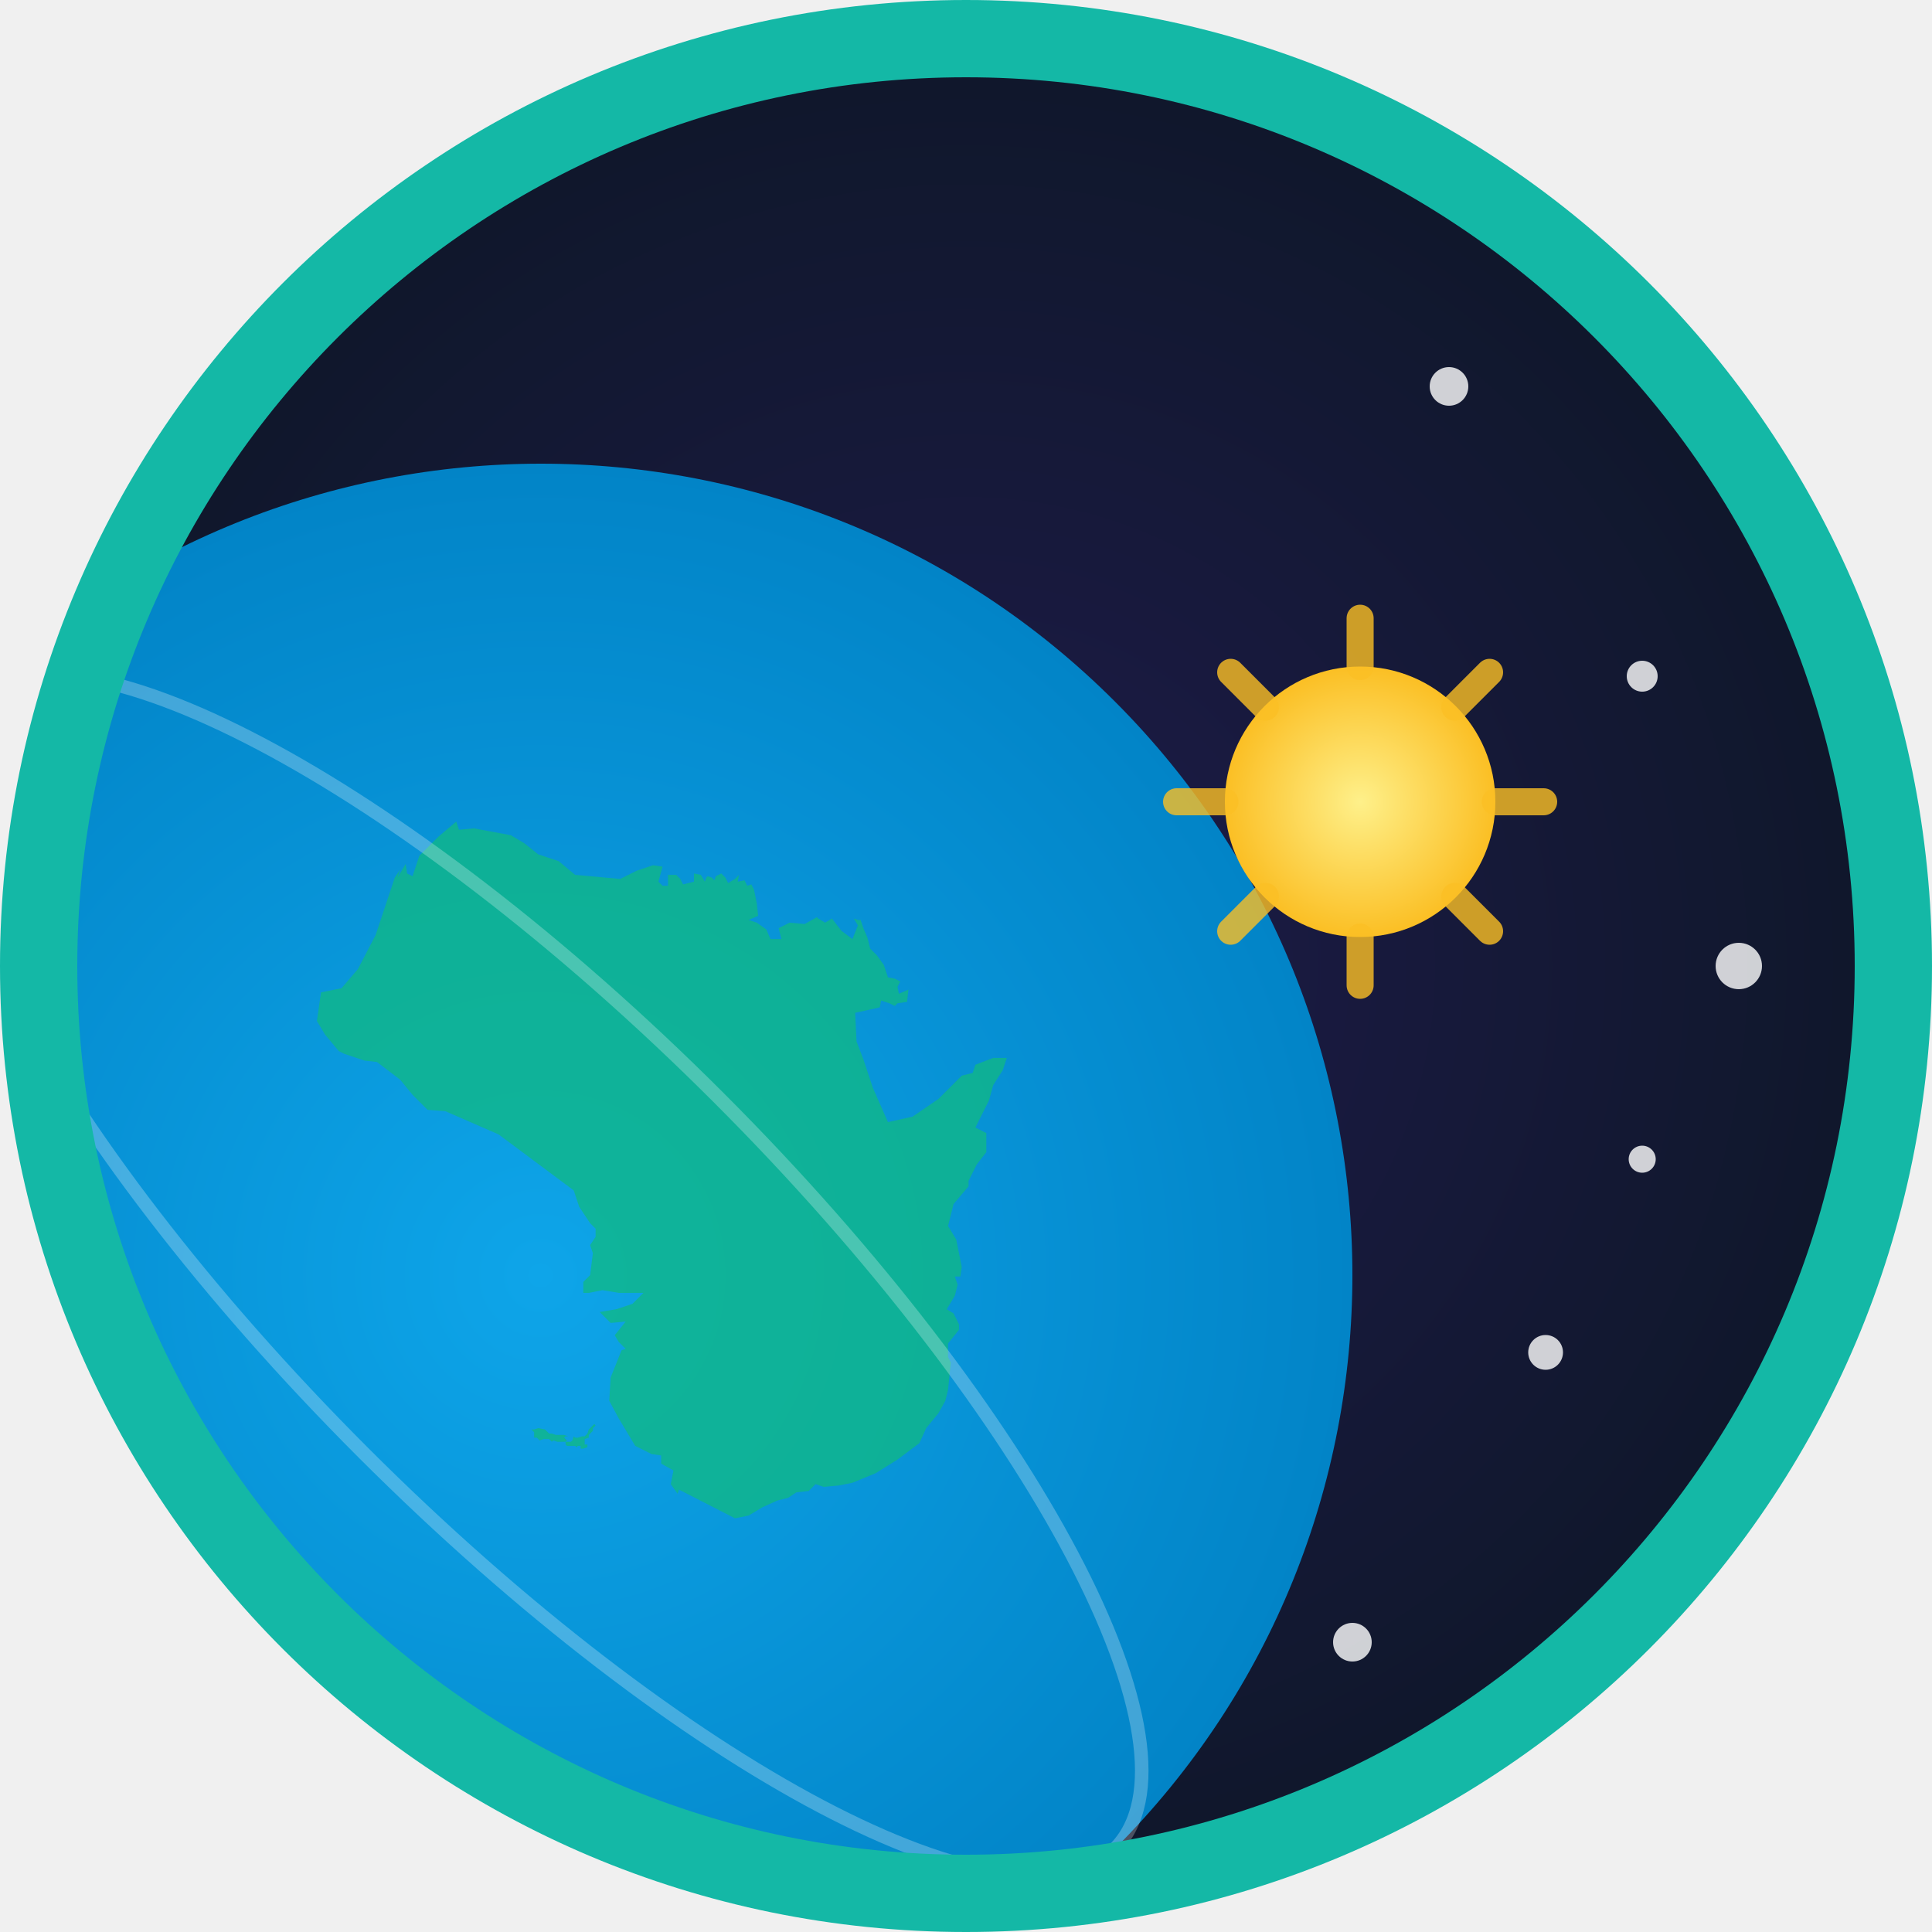
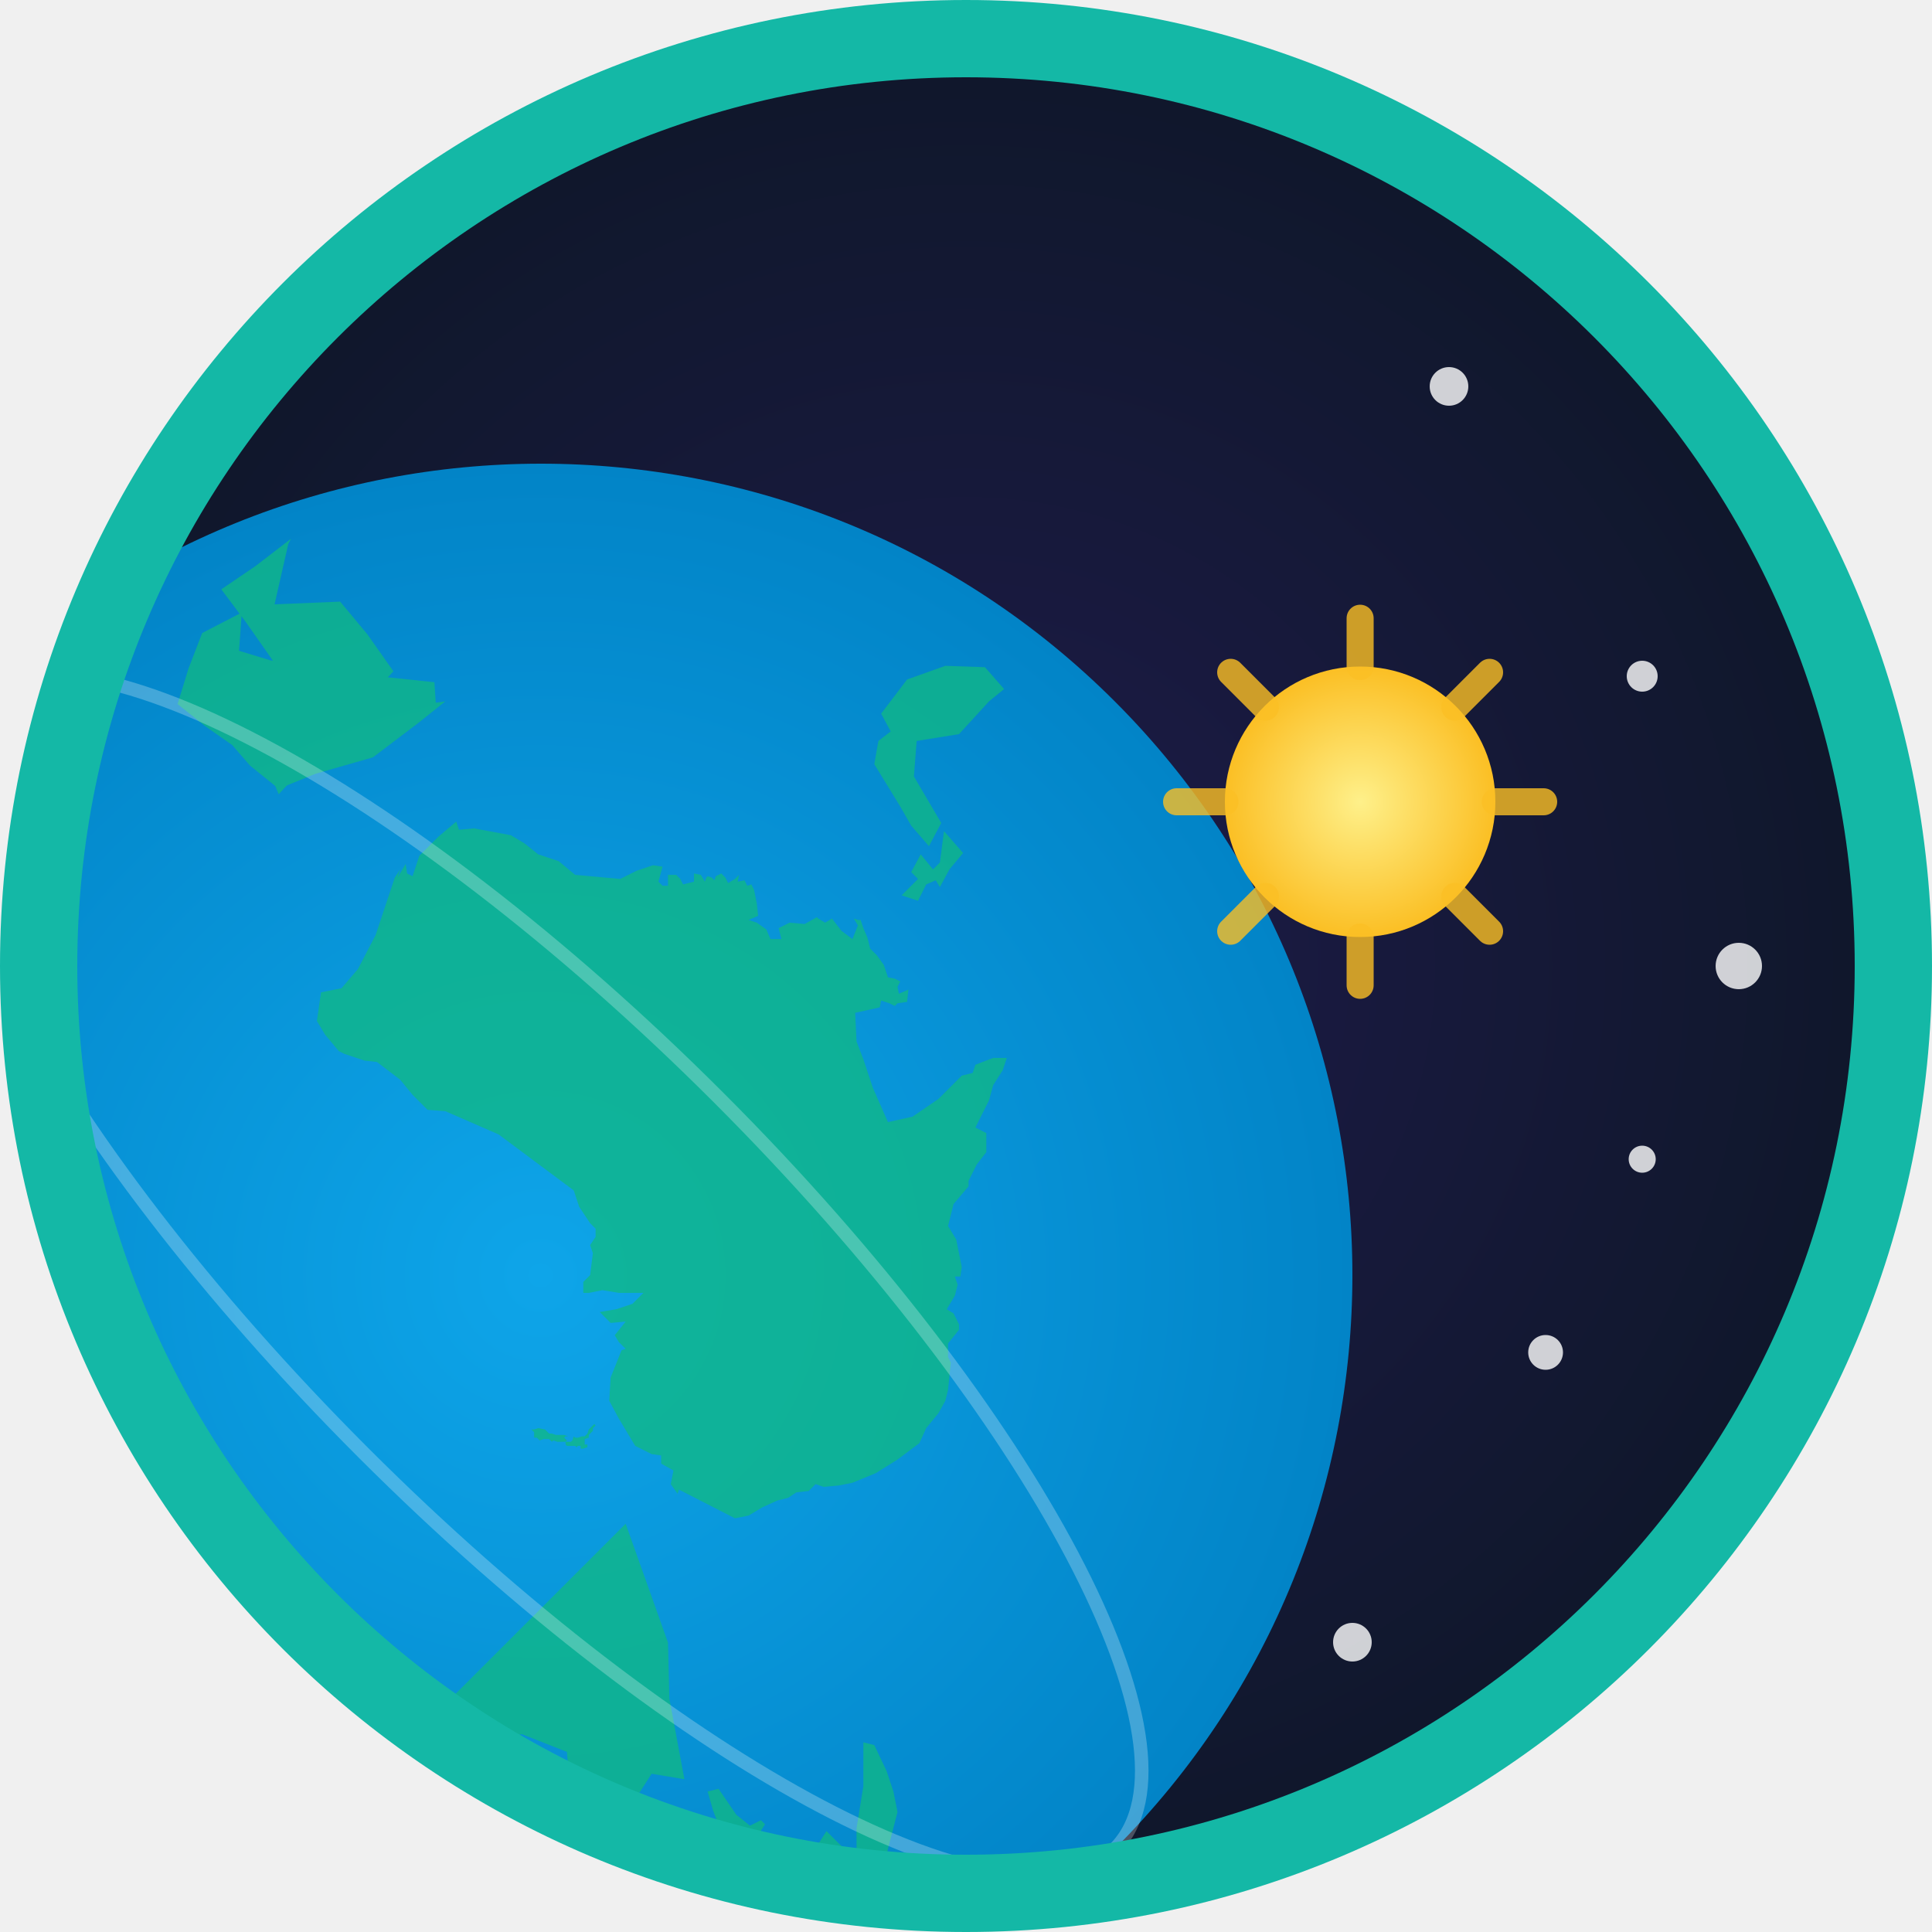
<svg xmlns="http://www.w3.org/2000/svg" width="512" height="512" viewBox="0 0 100 100" fill="none">
  <defs>
    <clipPath id="circleClip">
      <circle cx="50" cy="50" r="48" />
    </clipPath>
    <radialGradient id="spaceGrad" cx="50%" cy="50%">
      <stop offset="0%" stop-color="#1e1b4b" />
      <stop offset="100%" stop-color="#0f172a" />
    </radialGradient>
    <radialGradient id="earthGrad">
      <stop offset="0%" stop-color="#0ea5e9" />
      <stop offset="100%" stop-color="#0284c7" />
    </radialGradient>
    <radialGradient id="sunGrad">
      <stop offset="0%" stop-color="#fef08a" />
      <stop offset="100%" stop-color="#fbbf24" />
    </radialGradient>
  </defs>
  <g clip-path="url(#circleClip)">
    <circle cx="50" cy="50" r="48" fill="url(#spaceGrad)" />
    <g fill="#ffffff" opacity="0.8">
      <circle cx="75" cy="20" r="1" />
      <circle cx="85" cy="35" r="0.8" />
      <circle cx="90" cy="50" r="1.2" />
      <circle cx="80" cy="70" r="0.9" />
      <circle cx="70" cy="85" r="1" />
      <circle cx="85" cy="60" r="0.7" />
    </g>
    <g transform="rotate(45 28 66)">
      <circle cx="28" cy="66" r="42" fill="url(#earthGrad)" />
      <g fill="#10b981" opacity="0.75">
-         <path d="M 24.7 56.0 L 24.8 56.1 L 24.9 56.0 L 24.9 56.1 L 24.9 56.2 L 25.0 56.3 L 24.9 56.5 L 24.7 56.5 L 24.7 56.7 L 24.7 56.8 L 24.9 56.9 L 25.0 56.8 L 25.3 56.9 L 25.2 57.0 L 25.3 57.1 L 25.3 57.2 L 25.1 57.1 L 25.0 57.0 L 24.9 57.1 L 24.8 56.9 L 24.6 57.0 L 24.5 57.0 L 24.5 56.9 L 24.6 56.8 L 24.5 56.8 L 24.5 56.9 L 24.3 56.8 L 24.3 56.7 L 24.3 56.5 L 24.4 56.5 L 24.5 56.2 L 24.6 56.1 Z" />
-         <path d="M 25.8 58.0 L 25.8 58.1 L 25.9 58.2 L 25.8 58.4 L 25.7 58.2 L 25.6 58.3 L 25.6 58.5 L 25.6 58.6 L 25.3 58.5 L 25.2 58.3 L 25.3 58.2 L 25.1 58.2 L 25.0 58.2 L 24.9 58.2 L 24.7 58.4 L 24.7 58.3 L 24.8 58.1 L 25.0 58.1 L 25.1 58.0 L 25.2 58.1 L 25.4 58.0 L 25.4 57.9 L 25.6 57.9 L 25.6 57.7 L 25.8 57.8 L 25.8 57.9 Z" />
-         <path d="M 25.6 57.2 L 25.7 57.4 L 25.5 57.4 L 25.5 57.5 L 25.6 57.6 L 25.4 57.6 L 25.4 57.5 L 25.4 57.5 L 25.3 57.4 L 25.5 57.4 L 25.5 57.3 L 25.3 57.1 L 25.6 57.1 Z" />
-         <path d="M 25.5 59.5 L 25.3 59.8 L 25.1 59.9 L 24.9 59.8 L 24.5 59.9 L 24.2 59.9 L 24.2 60.1 L 24.4 60.3 L 24.6 60.2 L 25.0 60.1 L 25.0 60.2 L 24.9 60.1 L 24.8 60.3 L 24.6 60.4 L 24.8 60.7 L 24.8 60.8 L 25.0 61.0 L 25.0 61.2 L 24.9 61.3 L 24.8 61.2 L 24.9 61.0 L 24.6 61.1 L 24.6 61.0 L 24.6 60.9 L 24.4 60.8 L 24.4 60.6 L 24.3 60.7 L 24.3 61.0 L 24.3 61.3 L 24.2 61.4 L 24.1 61.3 L 24.1 61.1 L 24.1 60.8 L 24.0 60.8 L 23.9 60.7 L 24.0 60.5 L 24.0 60.3 L 24.2 60.0 L 24.2 59.9 L 24.4 59.7 L 24.6 59.7 L 24.9 59.7 L 25.2 59.7 Z" />
-         <path d="M 23.7 59.6 L 23.9 59.8 L 23.7 59.9 L 23.6 60.1 L 23.6 60.3 L 23.4 60.5 L 23.3 60.7 L 23.3 61.1 L 23.2 61.0 L 23.0 61.1 L 22.9 61.0 L 22.7 61.0 L 22.6 61.0 L 22.3 61.1 L 22.2 61.0 L 22.0 61.0 L 21.8 61.0 L 21.8 60.7 L 21.7 60.7 L 21.6 60.5 L 21.5 60.3 L 21.6 60.1 L 21.7 59.9 L 21.7 60.1 L 21.9 60.2 L 22.1 60.1 L 22.2 60.1 L 22.3 59.9 L 22.5 59.9 L 22.7 59.9 L 22.9 59.8 L 23.0 59.5 L 23.1 59.4 L 23.2 59.1 L 23.5 59.1 L 23.7 59.1 L 23.5 59.3 L 23.7 59.5 Z" />
-         <path d="M 27.8 60.1 L 27.9 60.4 L 28.1 60.6 L 28.3 60.3 L 28.6 60.2 L 28.9 60.2 L 29.1 60.3 L 29.3 60.4 L 29.5 60.4 L 29.5 61.2 L 29.5 62.0 L 29.3 61.8 L 29.0 61.7 L 29.0 61.8 L 28.7 61.8 L 28.8 61.6 L 28.9 61.5 L 28.9 61.3 L 28.7 61.1 L 28.3 60.9 L 28.0 60.8 L 27.7 60.6 L 27.6 60.7 L 27.5 60.8 L 27.4 60.7 L 27.4 60.6 L 27.2 60.5 L 27.5 60.4 L 27.7 60.4 L 27.7 60.3 L 27.3 60.3 L 27.2 60.2 L 27.0 60.1 L 26.9 60.0 L 27.2 60.0 L 27.3 59.9 L 27.7 60.0 Z" />
-         <path d="M 31.1 61.7 L 31.3 61.9 L 31.4 62.1 L 31.6 62.2 L 31.6 62.3 L 31.8 62.3 L 31.7 62.4 L 31.9 62.5 L 31.9 62.6 L 31.7 62.6 L 31.7 62.5 L 31.5 62.4 L 31.2 62.4 L 31.0 62.2 L 30.9 62.1 L 30.8 61.8 L 30.5 61.7 L 30.3 61.8 L 30.1 61.8 L 30.1 62.0 L 29.9 62.1 L 29.8 62.0 L 29.5 62.0 L 29.5 61.2 L 29.5 60.4 L 30.0 60.6 L 30.4 60.8 L 30.6 60.9 L 30.8 61.1 L 30.8 61.2 L 31.2 61.4 L 31.3 61.5 L 31.0 61.5 Z" />
-         <path d="M 32.3 61.4 L 32.1 61.4 L 32.1 61.4 L 32.0 61.5 L 31.8 61.5 L 31.7 61.5 L 31.5 61.4 L 31.4 61.3 L 31.4 61.2 L 31.6 61.3 L 31.7 61.3 L 31.8 61.2 L 31.8 61.2 L 31.8 61.3 L 32.0 61.3 L 32.1 61.2 L 32.2 61.2 L 32.2 61.0 L 32.3 61.0 L 32.4 61.1 L 32.4 61.2 Z" />
-         <path d="M 32.6 61.2 L 32.5 61.2 L 32.4 61.1 L 32.4 61.0 L 32.3 60.9 L 32.1 60.8 L 32.0 60.7 L 32.0 60.6 L 32.2 60.7 L 32.2 60.8 L 32.3 60.8 L 32.4 60.9 L 32.5 61.0 Z" />
+         <path d="M 22.0 27.5 L 23.5 27.6 L 23.4 28.6 L 23.5 30.9 L 22.2 32.7 L 23.4 34.1 L 26.1 34.8 L 26.5 36.1 L 25.1 36.0 L 24.0 35.7 L 21.5 35.1 L 20.8 34.1 L 20.9 33.3 L 19.9 33.0 L 19.6 30.8 L 20.5 28.9 Z" />
+         <path d="M 28.1 36.2 L 28.4 37.2 L 28.0 37.1 L 27.8 37.6 L 28.1 38.5 L 27.3 38.9 L 27.3 37.7 L 26.8 37.7 L 26.5 36.7 L 27.5 36.8 L 27.5 36.3 L 26.5 35.0 L 28.0 35.1 Z" />
+         <path d="M -8.0 48.5 L -6.3 51.2 L -4.0 48.7 L -1.8 48.9 L 0.5 49.3 L 0.8 58.0 L -1.6 57.0 L -3.5 57.6 L -2.2 55.9 L -3.3 53.5 L -6.7 52.9 L -8.8 52.6 L -8.4 50.5 L -8.1 48.2 Z" />
+         <path d="M 3.5 48.5 L 3.3 50.3 L 2.9 53.2 L 1.4 55.9 L 0.6 57.8 L -1.3 58.0 L -2.7 57.9 L -4.4 58.2 L -6.2 58.4 L -7.1 56.7 L -7.9 54.9 L -7.2 52.7 L -5.9 54.2 L -4.4 53.4 L -3.0 52.3 L -0.9 52.1 L 0.3 49.9 L 2.4 48.2 L 3.2 48.9 Z" />
+         <path d="M 50.8 82.5 L 53.4 85.9 L 54.3 86.7 L 55.2 87.6 L 56.8 88.9 L 55.2 88.4 L 51.9 87.4 L 49.6 85.2 L 46.4 82.5 L 44.1 83.5 L 42.8 85.5 L 40.2 84.9 L 40.2 72.0 L 46.1 74.8 L 48.2 76.8 L 51.7 79.2 L 50.3 80.2 Z" />
+         <path d="M 59.8 79.0 L 58.5 79.1 L 58.2 79.6 L 57.3 80.0 L 56.4 80.2 L 55.5 80.0 L 53.9 79.3 L 53.0 78.8 L 53.3 78.3 L 54.9 78.6 L 55.8 78.5 L 56.0 77.9 L 56.3 77.9 L 56.5 78.8 L 57.3 78.7 L 58.1 77.7 L 59.0 76.8 L 58.8 75.9 L 60.4 75.9 L 60.8 76.4 L 60.8 77.7 Z" />
+         <path d="M 62.0 77.7 L 61.5 78.2 L 61.3 76.9 L 60.9 75.8 L 59.8 74.7 L 58.5 72.9 L 56.9 71.3 L 57.4 71.0 L 58.8 71.5 L 59.8 72.0 L 60.7 72.6 L 61.7 74.3 L 62.4 75.4 Z" />
        <path d="M 26.1 61.7 L 21.3 62.4 L 18.5 63.5 L 17.8 64.1 L 16.7 64.1 L 15.7 64.0 L 14.2 64.2 L 13.7 64.6 L 12.7 65.1 L 12.4 65.2 L 11.3 65.1 L 10.5 64.9 L 9.6 63.7 L 10.2 62.8 L 10.1 61.5 L 9.5 59.6 L 8.1 56.8 L 8.0 56.3 L 8.2 56.7 L 8.0 55.9 L 8.4 56.2 L 8.7 56.1 L 8.2 55.1 L 8.2 53.7 L 8.3 52.5 L 8.7 52.7 L 9.2 52.1 L 10.8 51.0 L 11.6 50.8 L 12.5 50.7 L 13.5 50.2 L 14.6 50.1 L 16.4 48.6 L 16.7 47.7 L 17.1 46.9 L 17.5 46.6 L 17.9 47.3 L 18.2 47.3 L 18.4 47.1 L 18.0 46.7 L 18.2 46.5 L 18.3 46.4 L 18.6 46.4 L 18.9 46.5 L 19.2 46.0 L 18.9 45.7 L 19.2 45.5 L 19.6 45.6 L 19.5 45.4 L 19.5 45.3 L 19.7 45.2 L 19.9 45.2 L 19.8 45.0 L 19.9 44.7 L 20.1 44.7 L 20.2 44.7 L 20.5 44.8 L 20.6 44.4 L 20.6 44.1 L 20.8 44.4 L 21.0 44.1 L 21.3 44.2 L 21.4 44.0 L 21.7 44.1 L 22.3 44.5 L 22.8 44.9 L 22.6 45.4 L 23.0 45.2 L 23.6 45.1 L 24.1 45.3 L 24.5 44.9 L 24.0 44.6 L 24.2 44.0 L 24.8 43.5 L 25.0 42.8 L 25.1 42.8 L 25.5 42.7 L 25.6 42.3 L 26.4 42.4 L 27.1 42.3 L 26.8 41.6 L 26.4 41.5 L 26.6 41.4 L 26.7 41.3 L 27.1 41.5 L 27.6 41.7 L 28.1 42.0 L 28.6 42.0 L 29.2 42.1 L 29.8 42.4 L 30.1 42.2 L 30.4 42.1 L 30.5 42.4 L 30.8 42.6 L 31.0 42.1 L 31.4 42.6 L 31.1 43.0 L 31.1 43.2 L 30.8 43.3 L 30.4 43.5 L 30.6 43.8 L 29.9 44.9 L 31.0 45.9 L 31.9 46.3 L 33.3 47.0 L 35.1 47.7 L 35.8 46.6 L 36.1 45.0 L 36.1 43.3 L 36.4 42.8 L 36.2 42.4 L 36.6 41.5 L 37.1 41.0 L 37.4 41.6 L 37.6 42.5 L 38.0 43.2 L 38.5 44.7 L 39.1 44.5 L 39.8 45.2 L 39.9 46.0 L 40.2 46.9 L 40.4 47.1 L 40.5 48.3 L 41.1 49.3 L 41.9 49.5 L 42.8 50.1 L 43.1 50.3 L 43.4 50.7 L 43.2 50.9 L 43.6 51.1 L 43.9 51.6 L 44.1 52.4 L 44.5 52.3 L 45.1 52.5 L 45.3 52.7 L 45.4 53.6 L 45.9 54.1 L 46.2 54.2 L 47.1 55.3 L 47.4 55.8 L 47.6 56.5 L 47.7 57.5 L 48.0 58.3 L 47.8 59.7 L 47.5 61.0 L 47.0 62.2 L 46.6 62.8 L 46.1 63.4 L 45.7 63.6 L 45.7 64.1 L 45.3 64.6 L 45.2 65.1 L 44.9 65.6 L 44.6 66.4 L 44.4 67.2 L 44.0 67.8 L 40.9 68.8 L 41.0 69.0 L 40.4 68.9 L 40.0 68.3 L 39.3 68.5 L 39.0 68.2 L 38.6 68.5 L 37.7 68.8 L 36.1 68.4 L 35.1 68.1 L 34.3 67.2 L 33.7 65.8 L 33.8 65.6 L 33.3 65.6 L 32.9 65.5 L 32.8 64.6 L 32.3 65.2 L 31.5 65.2 L 32.0 64.5 L 32.4 63.7 L 32.4 62.9 L 32.3 63.0 L 31.5 63.8 L 30.8 64.3 L 30.4 64.9 L 30.2 65.1 L 29.8 64.7 L 29.8 64.2 L 29.1 63.3 L 28.7 63.1 L 28.6 62.6 L 28.3 62.3 L 27.9 62.3 L 26.9 62.1 Z" />
        <path d="M 35.6 70.0 L 35.6 70.3 L 35.6 70.1 L 35.7 70.2 L 35.6 70.4 L 35.7 70.5 L 35.8 70.6 L 35.9 70.5 L 36.0 70.6 L 35.9 70.8 L 35.8 70.9 L 35.7 70.8 L 35.6 70.9 L 35.6 71.0 L 35.5 71.0 L 35.4 71.1 L 35.2 71.3 L 35.1 71.3 L 35.1 71.3 L 35.0 71.2 L 35.2 71.0 L 35.2 70.9 L 35.1 70.7 L 35.2 70.7 L 35.3 70.6 L 35.4 70.4 L 35.5 70.3 L 35.5 70.1 L 35.5 70.1 L 35.4 69.9 L 35.4 69.7 L 35.4 69.5 L 35.5 69.5 L 35.5 69.7 L 35.6 69.8 Z" />
        <path d="M 34.8 71.0 L 34.8 71.1 L 35.0 71.1 L 35.0 71.2 L 34.9 71.3 L 34.8 71.4 L 34.7 71.5 L 34.5 71.6 L 34.5 71.7 L 34.4 71.7 L 34.3 71.7 L 34.1 71.9 L 34.0 72.1 L 33.8 72.1 L 33.7 72.2 L 33.6 72.1 L 33.5 72.0 L 33.3 72.0 L 33.4 71.9 L 33.5 71.7 L 33.8 71.5 L 33.9 71.5 L 34.1 71.5 L 34.2 71.4 L 34.4 71.3 L 34.5 71.2 L 34.6 71.1 L 34.7 71.0 L 34.9 70.9 Z" />
      </g>
      <ellipse cx="28" cy="66" rx="42" ry="13" fill="none" stroke="#ffffff" stroke-width="0.7" opacity="0.25" />
    </g>
    <g transform="translate(28, 66) rotate(90)">
      <g transform="translate(-24.5, -42.4)">
        <circle cx="0" cy="0" r="7" fill="url(#sunGrad)" />
        <g stroke="#fbbf24" stroke-width="1.4" stroke-linecap="round" opacity="0.8">
          <line x1="0" y1="-9.5" x2="0" y2="-7" />
          <line x1="9.5" y1="0" x2="7" y2="0" />
          <line x1="0" y1="9.5" x2="0" y2="7" />
          <line x1="-9.5" y1="0" x2="-7" y2="0" />
          <line x1="6.7" y1="-6.7" x2="4.9" y2="-4.9" />
          <line x1="6.7" y1="6.7" x2="4.9" y2="4.9" />
          <line x1="-6.7" y1="6.7" x2="-4.9" y2="4.9" />
          <line x1="-6.7" y1="-6.7" x2="-4.9" y2="-4.9" />
        </g>
      </g>
    </g>
  </g>
  <circle cx="50" cy="50" r="48" fill="none" stroke="#14b8a6" stroke-width="4" />
</svg>
